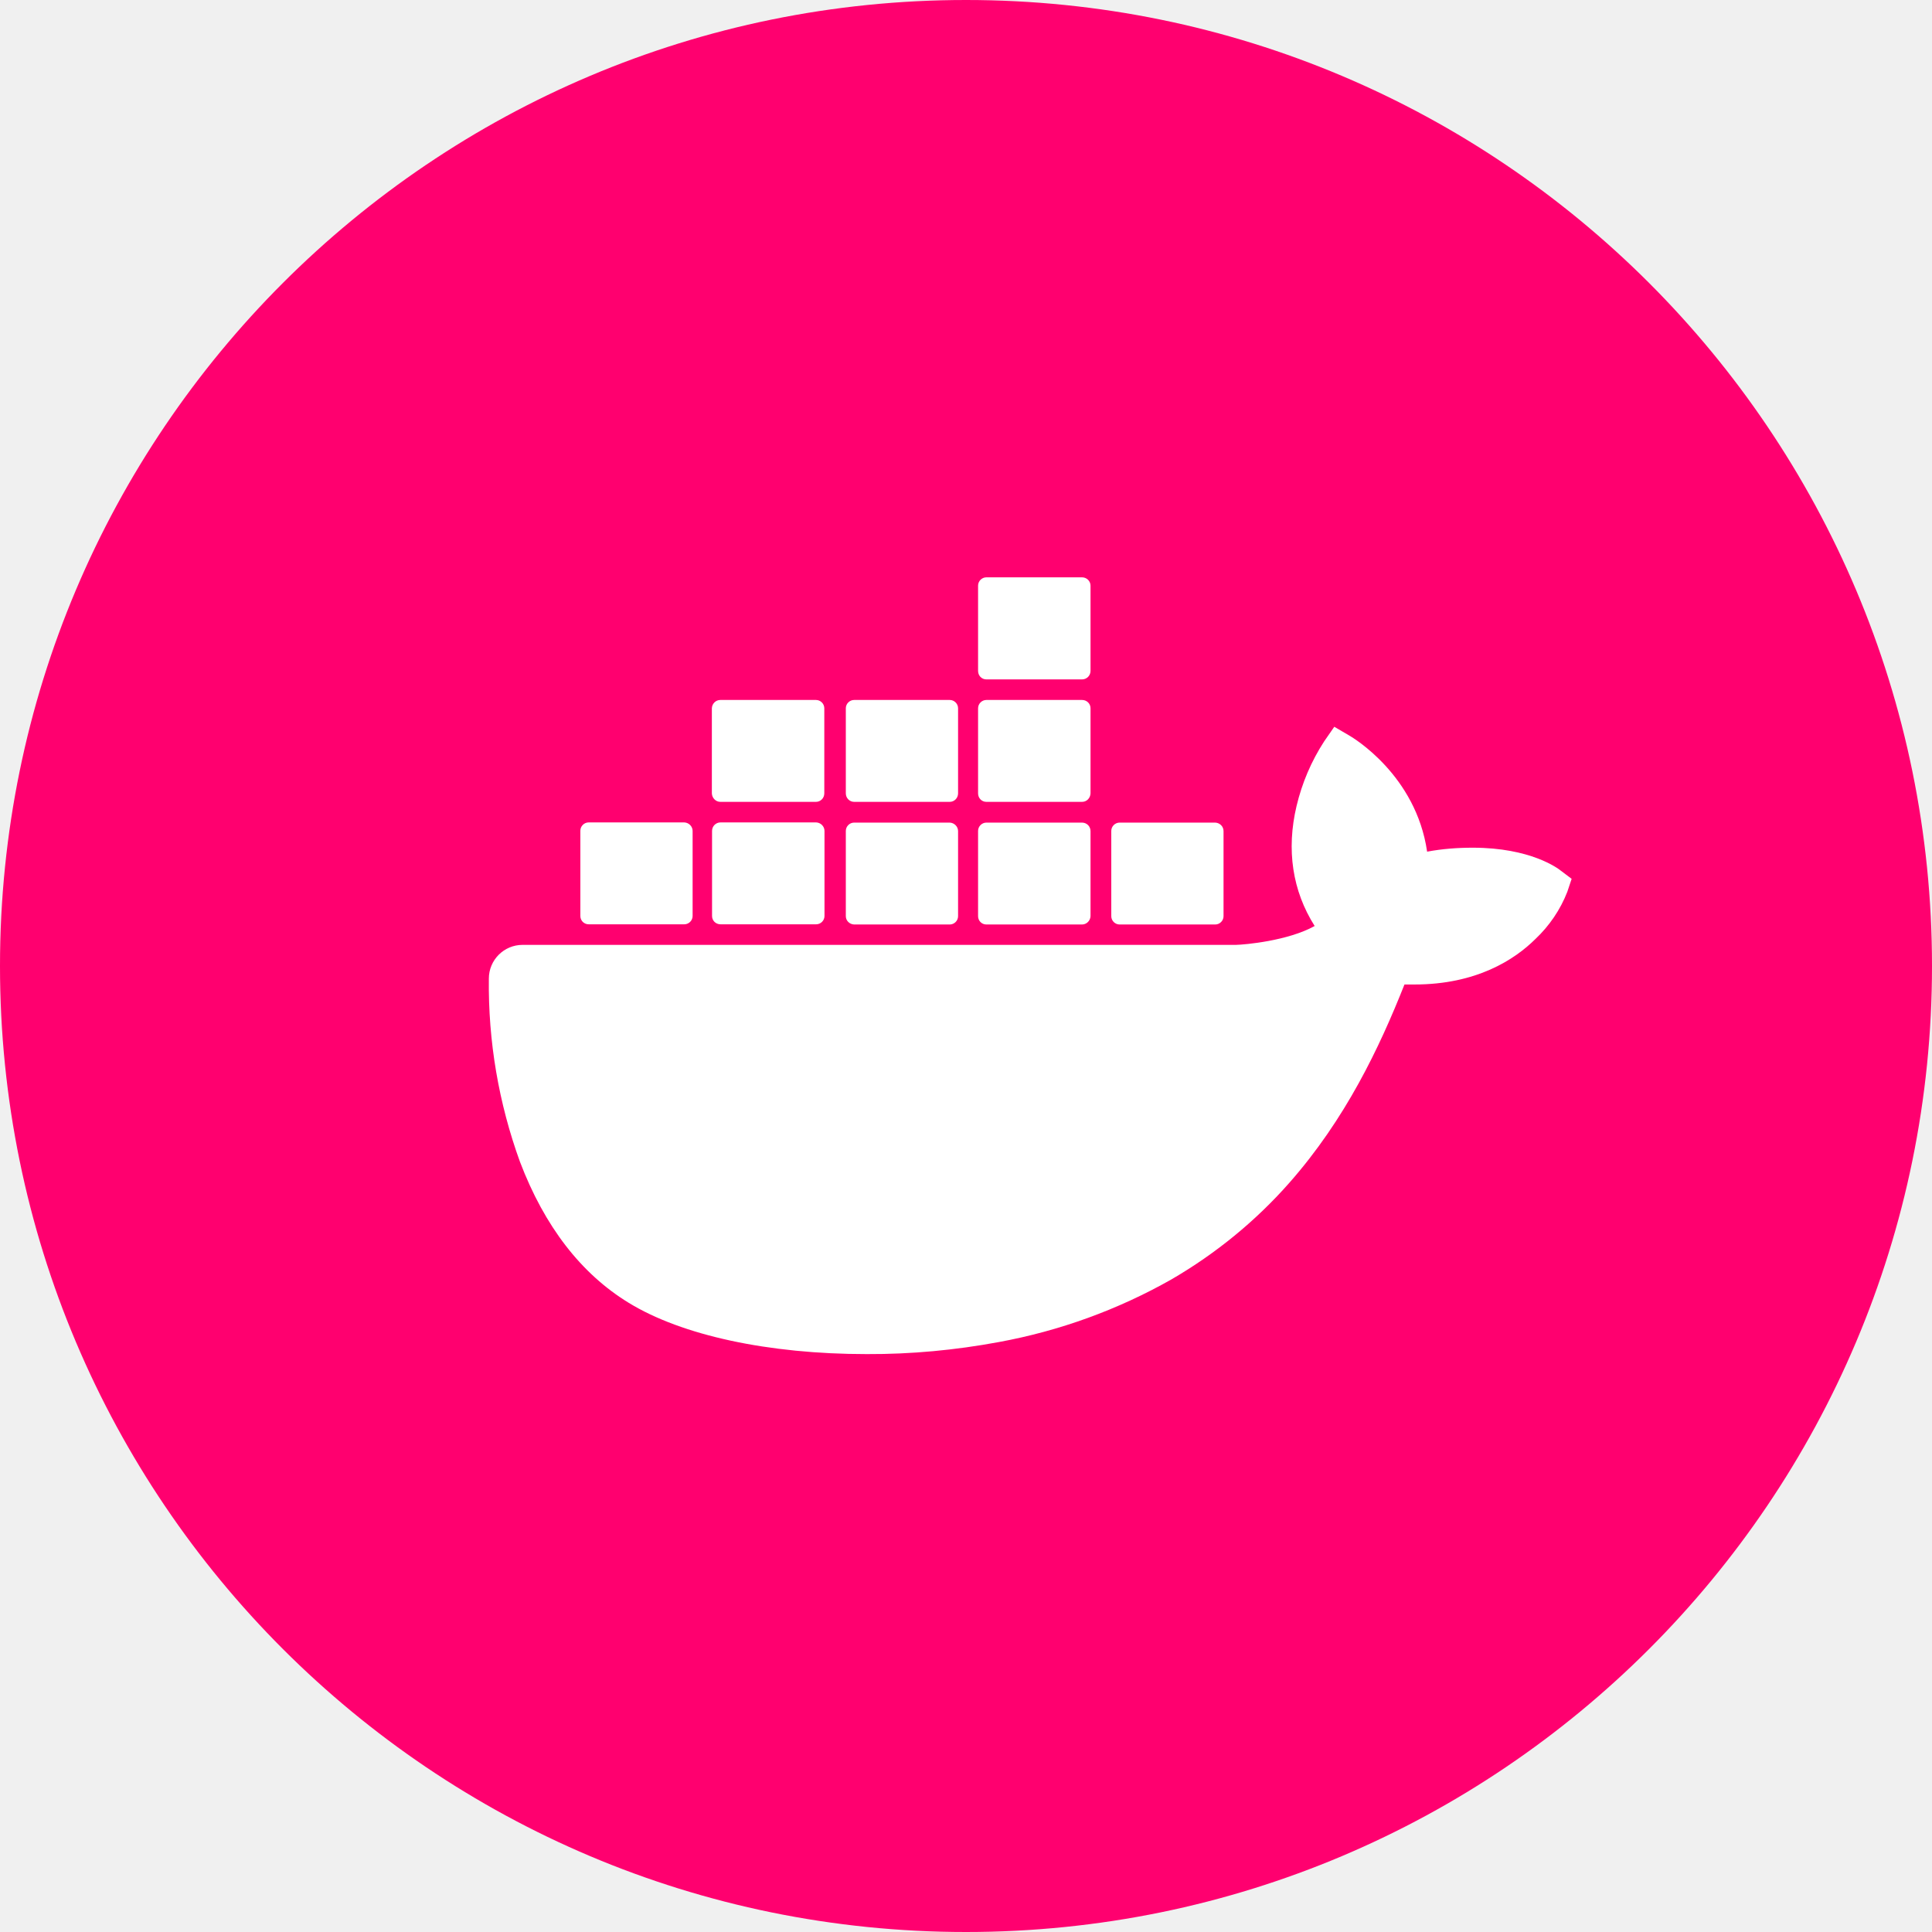
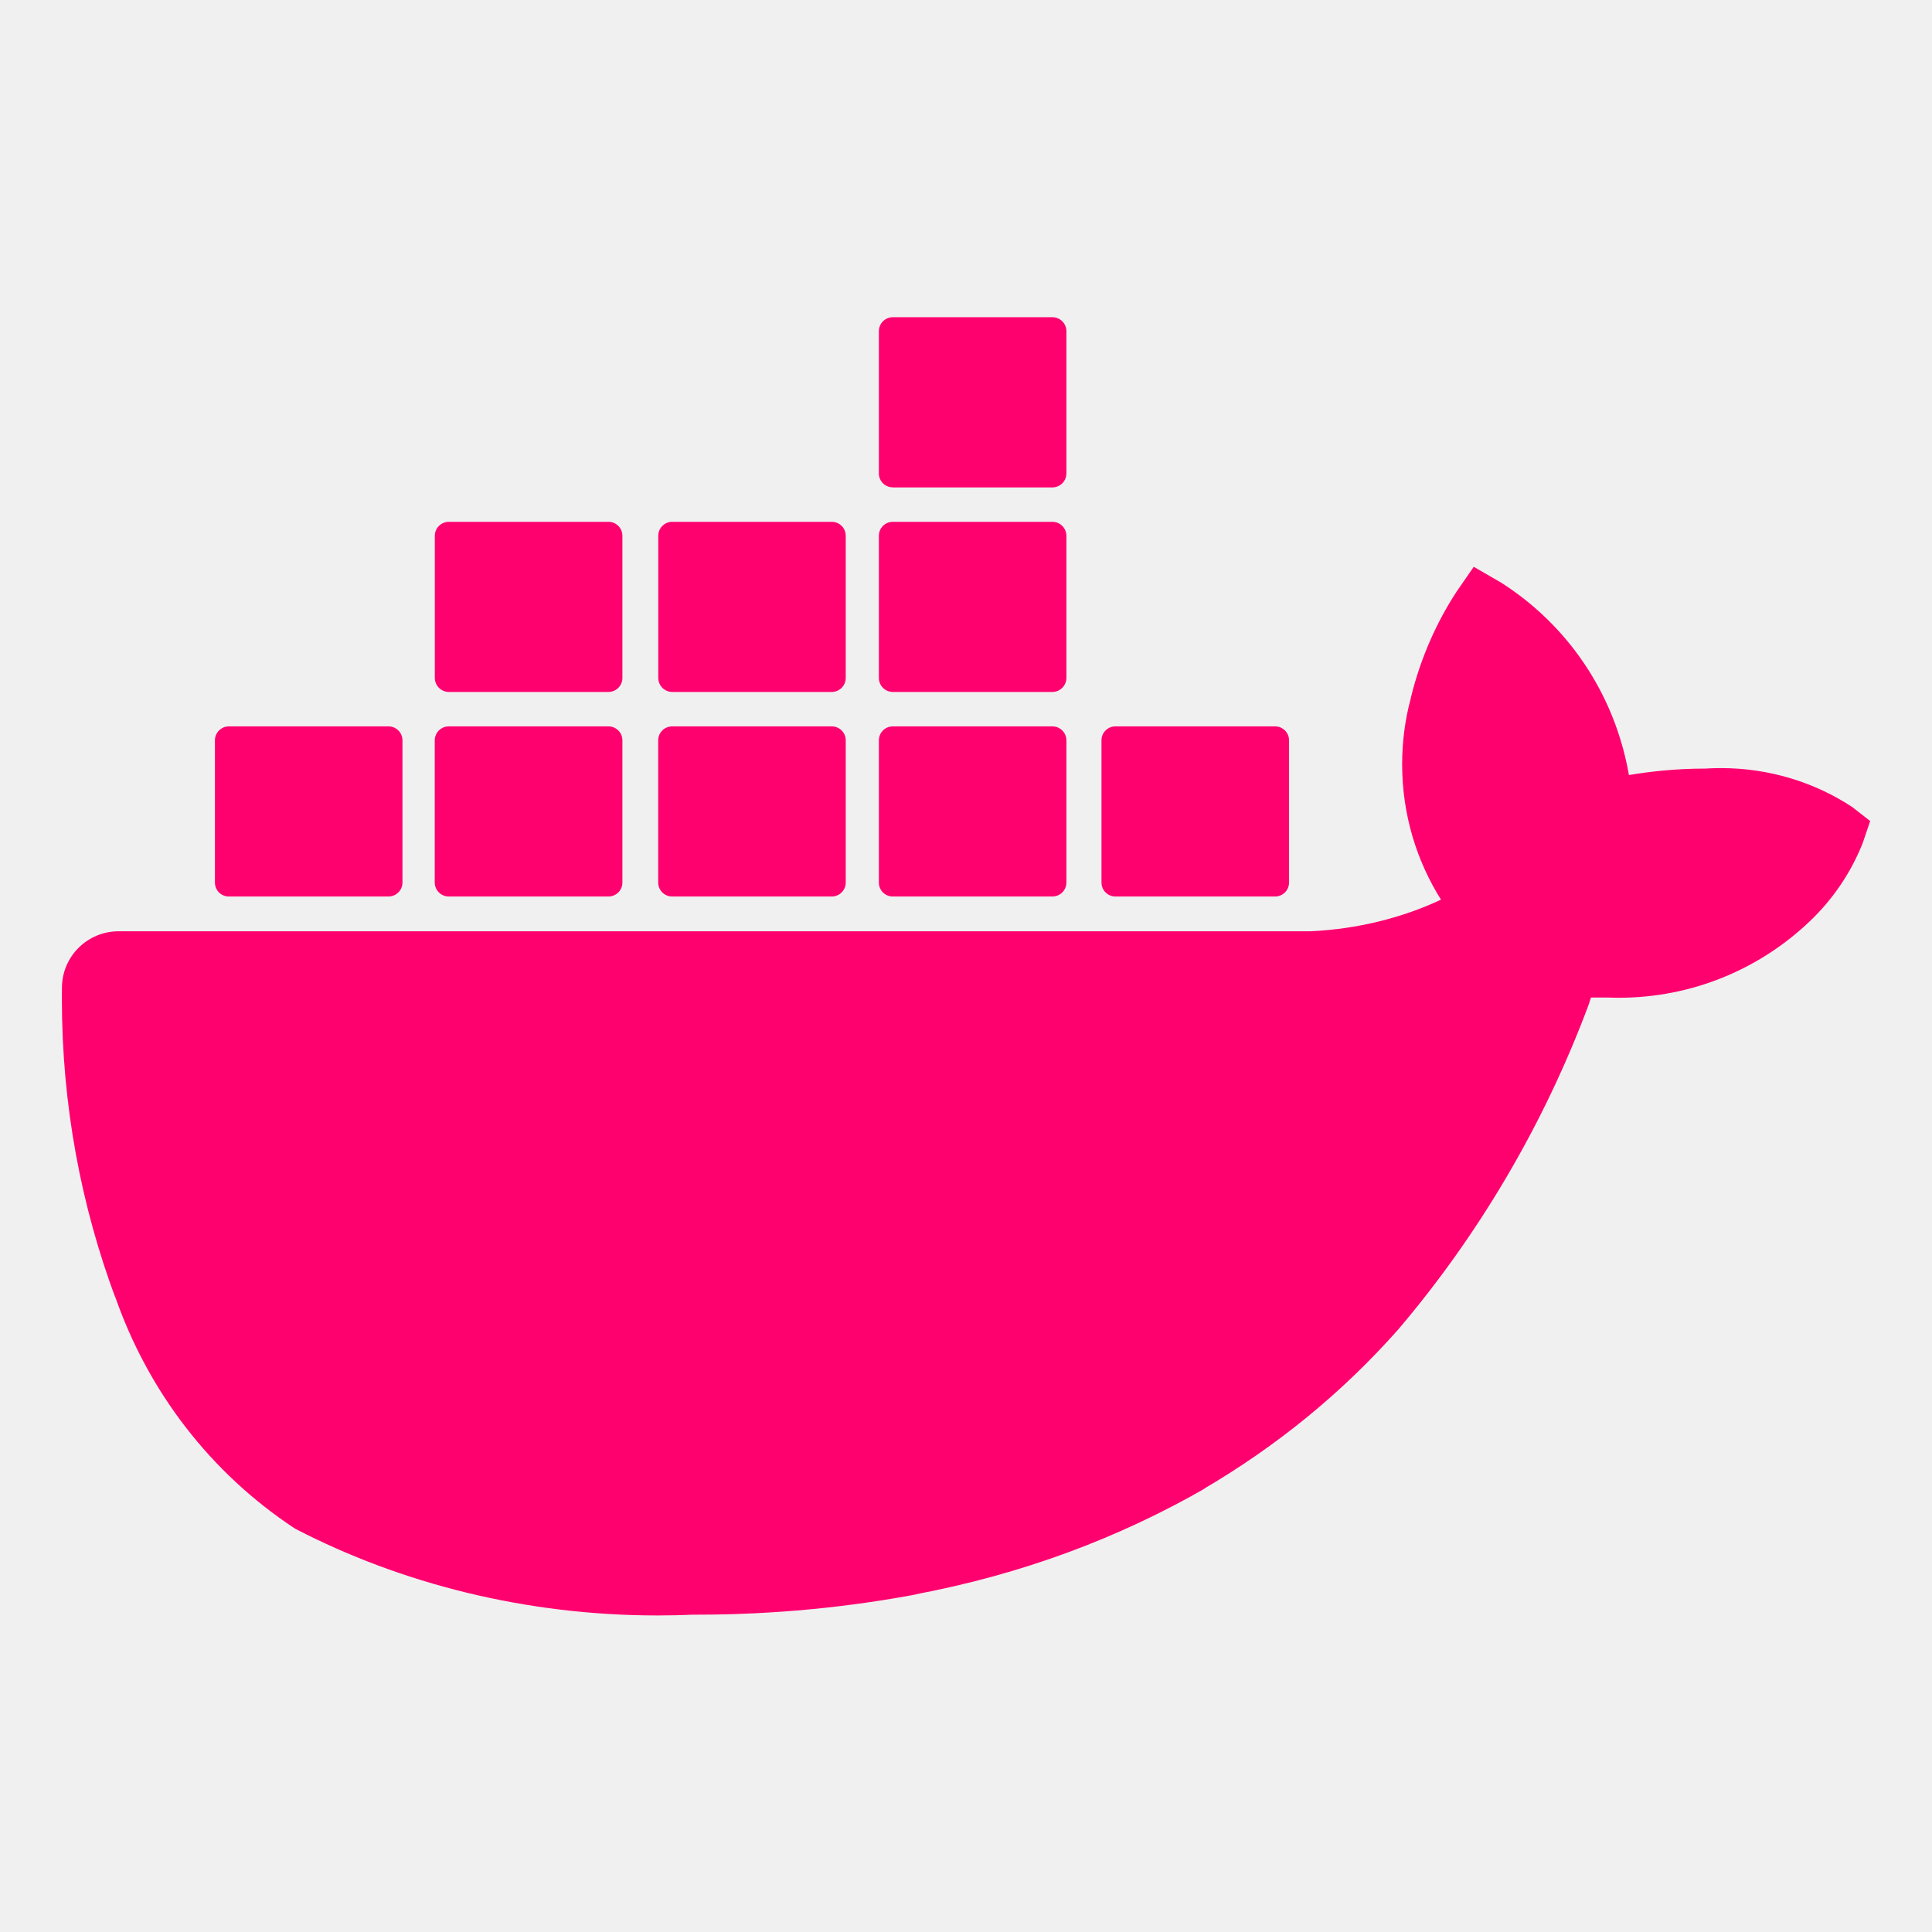
- <svg xmlns="http://www.w3.org/2000/svg" width="800px" height="800px" viewBox="0 0 1024 1024" fill="#000000">
+ <svg xmlns="http://www.w3.org/2000/svg" fill="#ff006f" width="800px" height="800px" viewBox="0 0 32 32" version="1.1">
  <g id="SVGRepo_bgCarrier" stroke-width="0" />
  <g id="SVGRepo_tracerCarrier" stroke-linecap="round" stroke-linejoin="round" />
  <g id="SVGRepo_iconCarrier">
-     <circle cx="512" cy="512" r="512" style="fill:#ff006f" />
-     <path d="M827.3 461.5c-1.6-1.3-16.1-12.2-46.7-12.2-8.1 0-16.2.6-24.2 2.1-5.9-40.7-39.5-60.5-41-61.4l-8.2-4.8-5.4 7.8c-6.8 10.5-11.7 22-14.6 34.2-5.5 23.2-2.2 45 9.6 63.6-14.2 7.9-37.1 9.9-41.7 10H277c-9.9 0-17.9 8-17.9 17.9-.4 33.1 5.2 66 16.5 97.1 13 34.2 32.4 59.3 57.6 74.7 28.2 17.3 74.1 27.2 126.2 27.2 23.5.1 47-2.1 70.1-6.4 32.1-5.9 63-17.1 91.4-33.2 23.4-13.6 44.5-30.8 62.4-51.1 29.9-33.9 47.8-71.7 61.1-105.2h5.3c32.8 0 53-13.1 64.1-24.1 7.4-7 13.2-15.5 16.9-25l2.3-6.9-5.7-4.3zM312 489.9h50.7c2.4 0 4.4-2 4.4-4.4v-45.1c0-2.4-2-4.4-4.4-4.5H312c-2.4 0-4.4 2-4.4 4.4v45.2c0 2.5 2 4.4 4.4 4.4m69.9 0h50.7c2.4 0 4.4-2 4.4-4.4v-45.1c0-2.4-2-4.4-4.4-4.5h-50.7c-2.5 0-4.5 2-4.5 4.5v45.1c0 2.5 2 4.4 4.5 4.4m70.8.1h50.7c2.4 0 4.4-2 4.4-4.4v-45.1c0-2.4-2-4.4-4.4-4.5h-50.7c-2.4 0-4.4 2-4.4 4.4v45.2c0 2.4 2 4.3 4.4 4.4m70.1 0h50.7c2.4 0 4.4-2 4.5-4.4v-45.1c0-2.5-2-4.5-4.5-4.5h-50.7c-2.4 0-4.4 2-4.4 4.4v45.2c0 2.4 1.9 4.4 4.4 4.4m-141-65h50.7c2.4 0 4.4-2 4.4-4.5v-45.1c0-2.4-2-4.4-4.4-4.4h-50.7c-2.5 0-4.4 2-4.5 4.4v45.1c.1 2.5 2.1 4.5 4.5 4.5m70.9 0h50.7c2.4 0 4.4-2 4.4-4.5v-45.1c0-2.4-2-4.4-4.4-4.4h-50.7c-2.4 0-4.4 2-4.4 4.4v45.1c0 2.5 2 4.5 4.4 4.5m70.1 0h50.7c2.5 0 4.4-2 4.5-4.5v-45.1c0-2.5-2-4.4-4.5-4.4h-50.7c-2.4 0-4.4 2-4.4 4.4v45.1c0 2.5 1.9 4.5 4.4 4.5m0-64.9h50.7c2.5 0 4.5-2 4.5-4.5v-45.2c0-2.4-2-4.4-4.5-4.4h-50.7c-2.4 0-4.4 2-4.4 4.4v45.2c0 2.5 1.9 4.5 4.4 4.5M593.4 490h50.7c2.4 0 4.4-2 4.4-4.4v-45.1c0-2.5-2-4.4-4.4-4.5h-50.7c-2.4 0-4.4 2-4.4 4.4v45.2c0 2.4 2 4.4 4.4 4.4" style="fill:#fff" />
+     <path d="M30.679 13.367c-0.613-0.404-1.366-0.645-2.175-0.645-0.093 0-0.185 0.003-0.276 0.009l0.012-0.001c-0.446 0.001-0.882 0.041-1.306 0.115l0.046-0.007c-0.235-1.357-1.025-2.495-2.122-3.191l-0.019-0.011-0.429-0.248-0.282 0.408c-0.336 0.512-0.599 1.108-0.756 1.745l-0.008 0.039c-0.089 0.324-0.14 0.696-0.14 1.080 0 0.831 0.24 1.605 0.654 2.258l-0.010-0.017c-0.637 0.299-1.381 0.488-2.164 0.524l-0.013 0h-19.729c-0.516 0.001-0.934 0.418-0.936 0.933v0c-0.001 0.056-0.001 0.123-0.001 0.19 0 1.751 0.317 3.428 0.897 4.977l-0.032-0.098c0.558 1.633 1.612 2.975 2.98 3.881l0.028 0.017c1.744 0.903 3.808 1.432 5.995 1.432 0.207 0 0.412-0.005 0.617-0.014l-0.029 0.001c0.018 0 0.039 0 0.060 0 1.272 0 2.515-0.121 3.72-0.352l-0.123 0.020c1.795-0.336 3.395-0.939 4.845-1.773l-0.074 0.039c1.257-0.735 2.331-1.621 3.245-2.652l0.012-0.014c1.325-1.56 2.403-3.381 3.145-5.365l0.041-0.125h0.276c0.055 0.002 0.119 0.004 0.183 0.004 1.226 0 2.34-0.481 3.163-1.265l-0.002 0.002c0.377-0.358 0.676-0.793 0.873-1.281l0.009-0.024 0.122-0.359zM3.79 14.849h2.646c0.127-0.001 0.23-0.104 0.23-0.231 0 0 0 0 0 0v0-2.355c0-0 0-0.001 0-0.001 0-0.127-0.103-0.23-0.23-0.231h-2.646c-0.127 0.001-0.23 0.104-0.23 0.231v0 2.356c0 0 0 0 0 0.001 0 0.127 0.103 0.23 0.23 0.23 0 0 0 0 0.001 0h-0zM7.434 14.849h2.644c0.127 0 0.231-0.103 0.231-0.231 0 0 0 0 0-0v0-2.355c0-0 0-0.001 0-0.001 0-0.127-0.103-0.23-0.23-0.231h-2.646c-0 0-0 0-0 0-0.128 0-0.232 0.104-0.232 0.232 0 0 0 0 0 0v0 2.355c0.001 0.128 0.104 0.231 0.232 0.231v0zM11.132 14.849h2.646c0.127-0.001 0.23-0.104 0.23-0.231 0 0 0 0 0 0v0-2.355c0-0 0-0.001 0-0.001 0-0.127-0.103-0.23-0.23-0.231h-2.646c-0.127 0.001-0.23 0.104-0.23 0.231v0 2.356c0 0.127 0.103 0.231 0.231 0.231v0zM14.788 14.849h2.643c0 0 0 0 0 0 0.128 0 0.231-0.103 0.232-0.231v-2.355c0-0 0-0 0-0 0-0.128-0.104-0.232-0.232-0.232-0 0-0 0-0 0h-2.643c-0.127 0-0.231 0.103-0.231 0.231v0 2.356c0 0 0 0 0 0.001 0 0.127 0.103 0.23 0.23 0.23 0 0 0 0 0.001 0h-0zM7.434 11.461h2.644c0.128-0.001 0.231-0.104 0.231-0.232 0 0 0 0 0 0v0-2.355c0 0 0 0 0-0 0-0.127-0.103-0.231-0.231-0.231h-2.644c-0.128 0-0.231 0.103-0.232 0.231v2.355c0.001 0.128 0.104 0.231 0.232 0.232h0zM11.132 11.461h2.646c0.127-0.001 0.23-0.105 0.23-0.232v0-2.355c0 0 0 0 0-0 0-0.127-0.103-0.231-0.231-0.231h-2.643c-0.127 0-0.231 0.103-0.231 0.231 0 0 0 0 0 0v0 2.355c0.001 0.128 0.103 0.231 0.231 0.232h0zM14.788 11.461h2.643c0.128-0.001 0.231-0.104 0.232-0.232v-2.355c-0.001-0.128-0.104-0.231-0.232-0.231h-2.643c-0.127 0-0.231 0.103-0.231 0.231 0 0 0 0 0 0v0 2.355c0 0.128 0.103 0.231 0.231 0.232h0zM14.788 8.073h2.643c0 0 0 0 0 0 0.128 0 0.232-0.104 0.232-0.232 0-0 0-0 0-0v0-2.356c-0.001-0.128-0.104-0.231-0.232-0.231 0 0-0 0-0 0h-2.643c-0.127 0-0.231 0.103-0.231 0.231v0 2.356c0 0 0 0 0 0.001 0 0.127 0.103 0.23 0.23 0.23 0 0 0 0 0.001 0h-0zM18.475 14.849h2.644c0 0 0 0 0 0 0.128 0 0.231-0.103 0.232-0.231v-2.355c0-0 0-0 0-0 0-0.128-0.104-0.232-0.232-0.232-0 0-0 0-0 0h-2.644c0 0 0 0-0 0-0.128 0-0.231 0.103-0.231 0.231v2.356c0 0.127 0.103 0.231 0.231 0.231v0z" />
  </g>
</svg>
